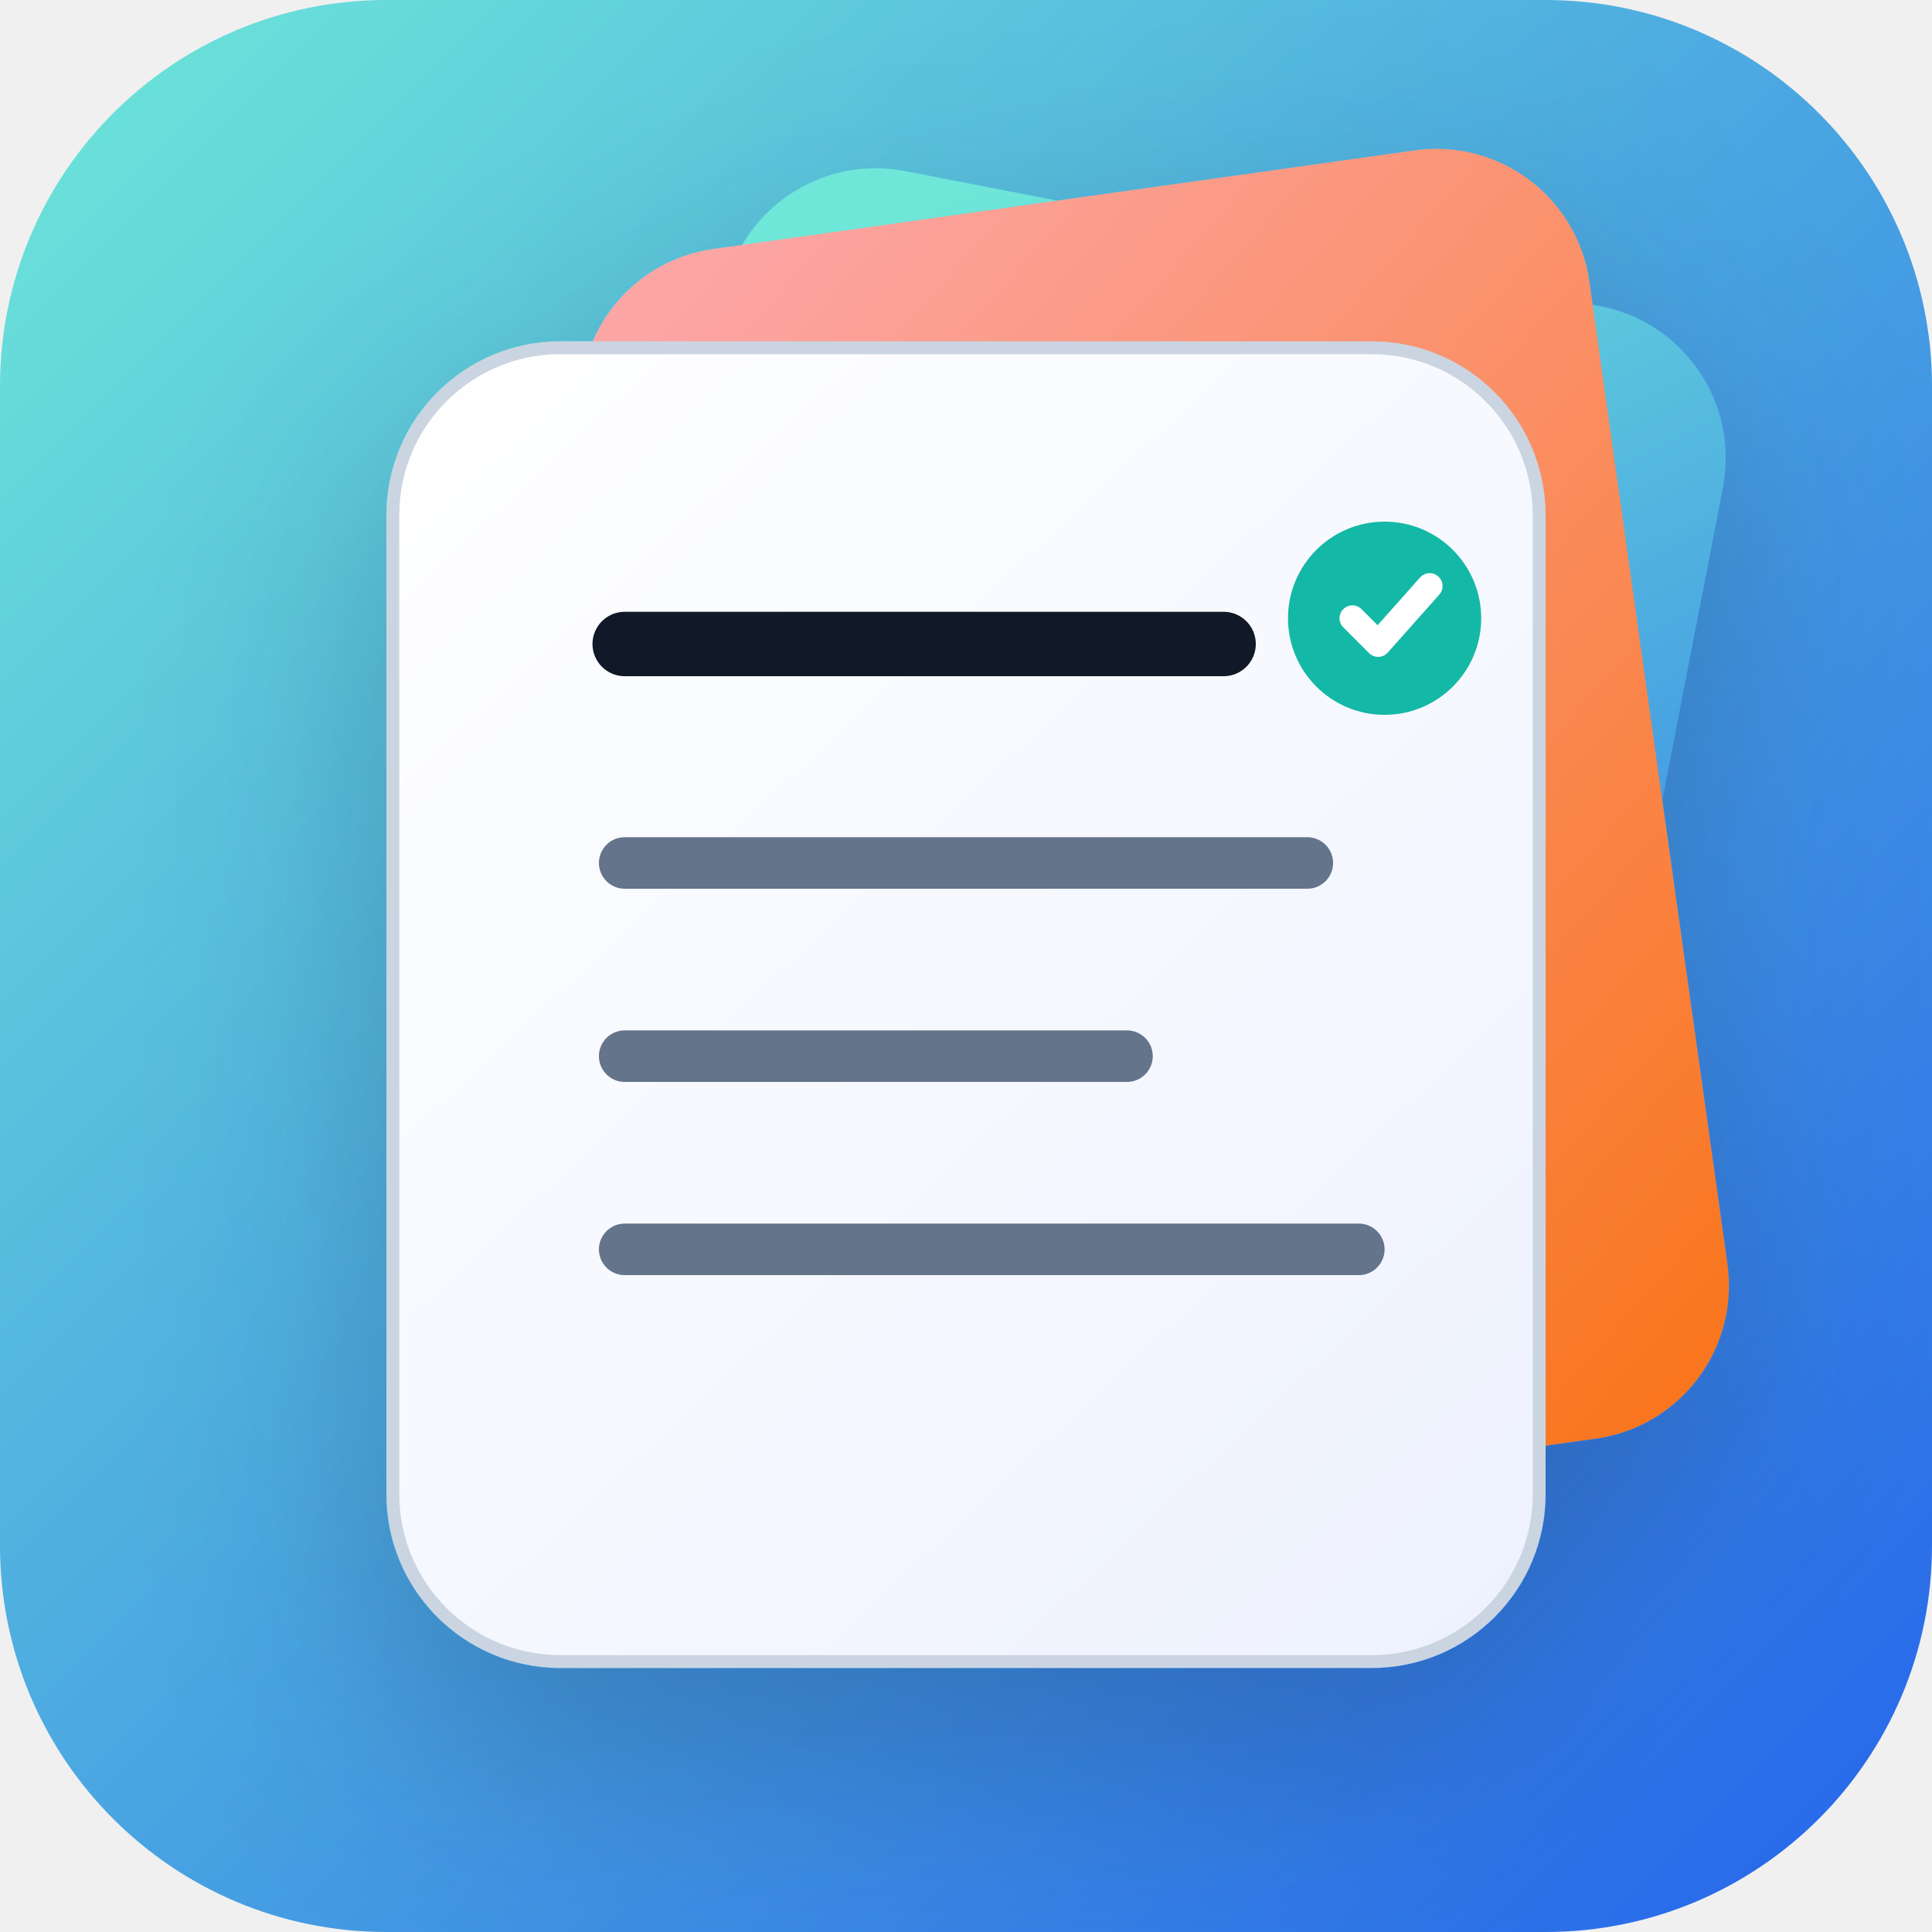
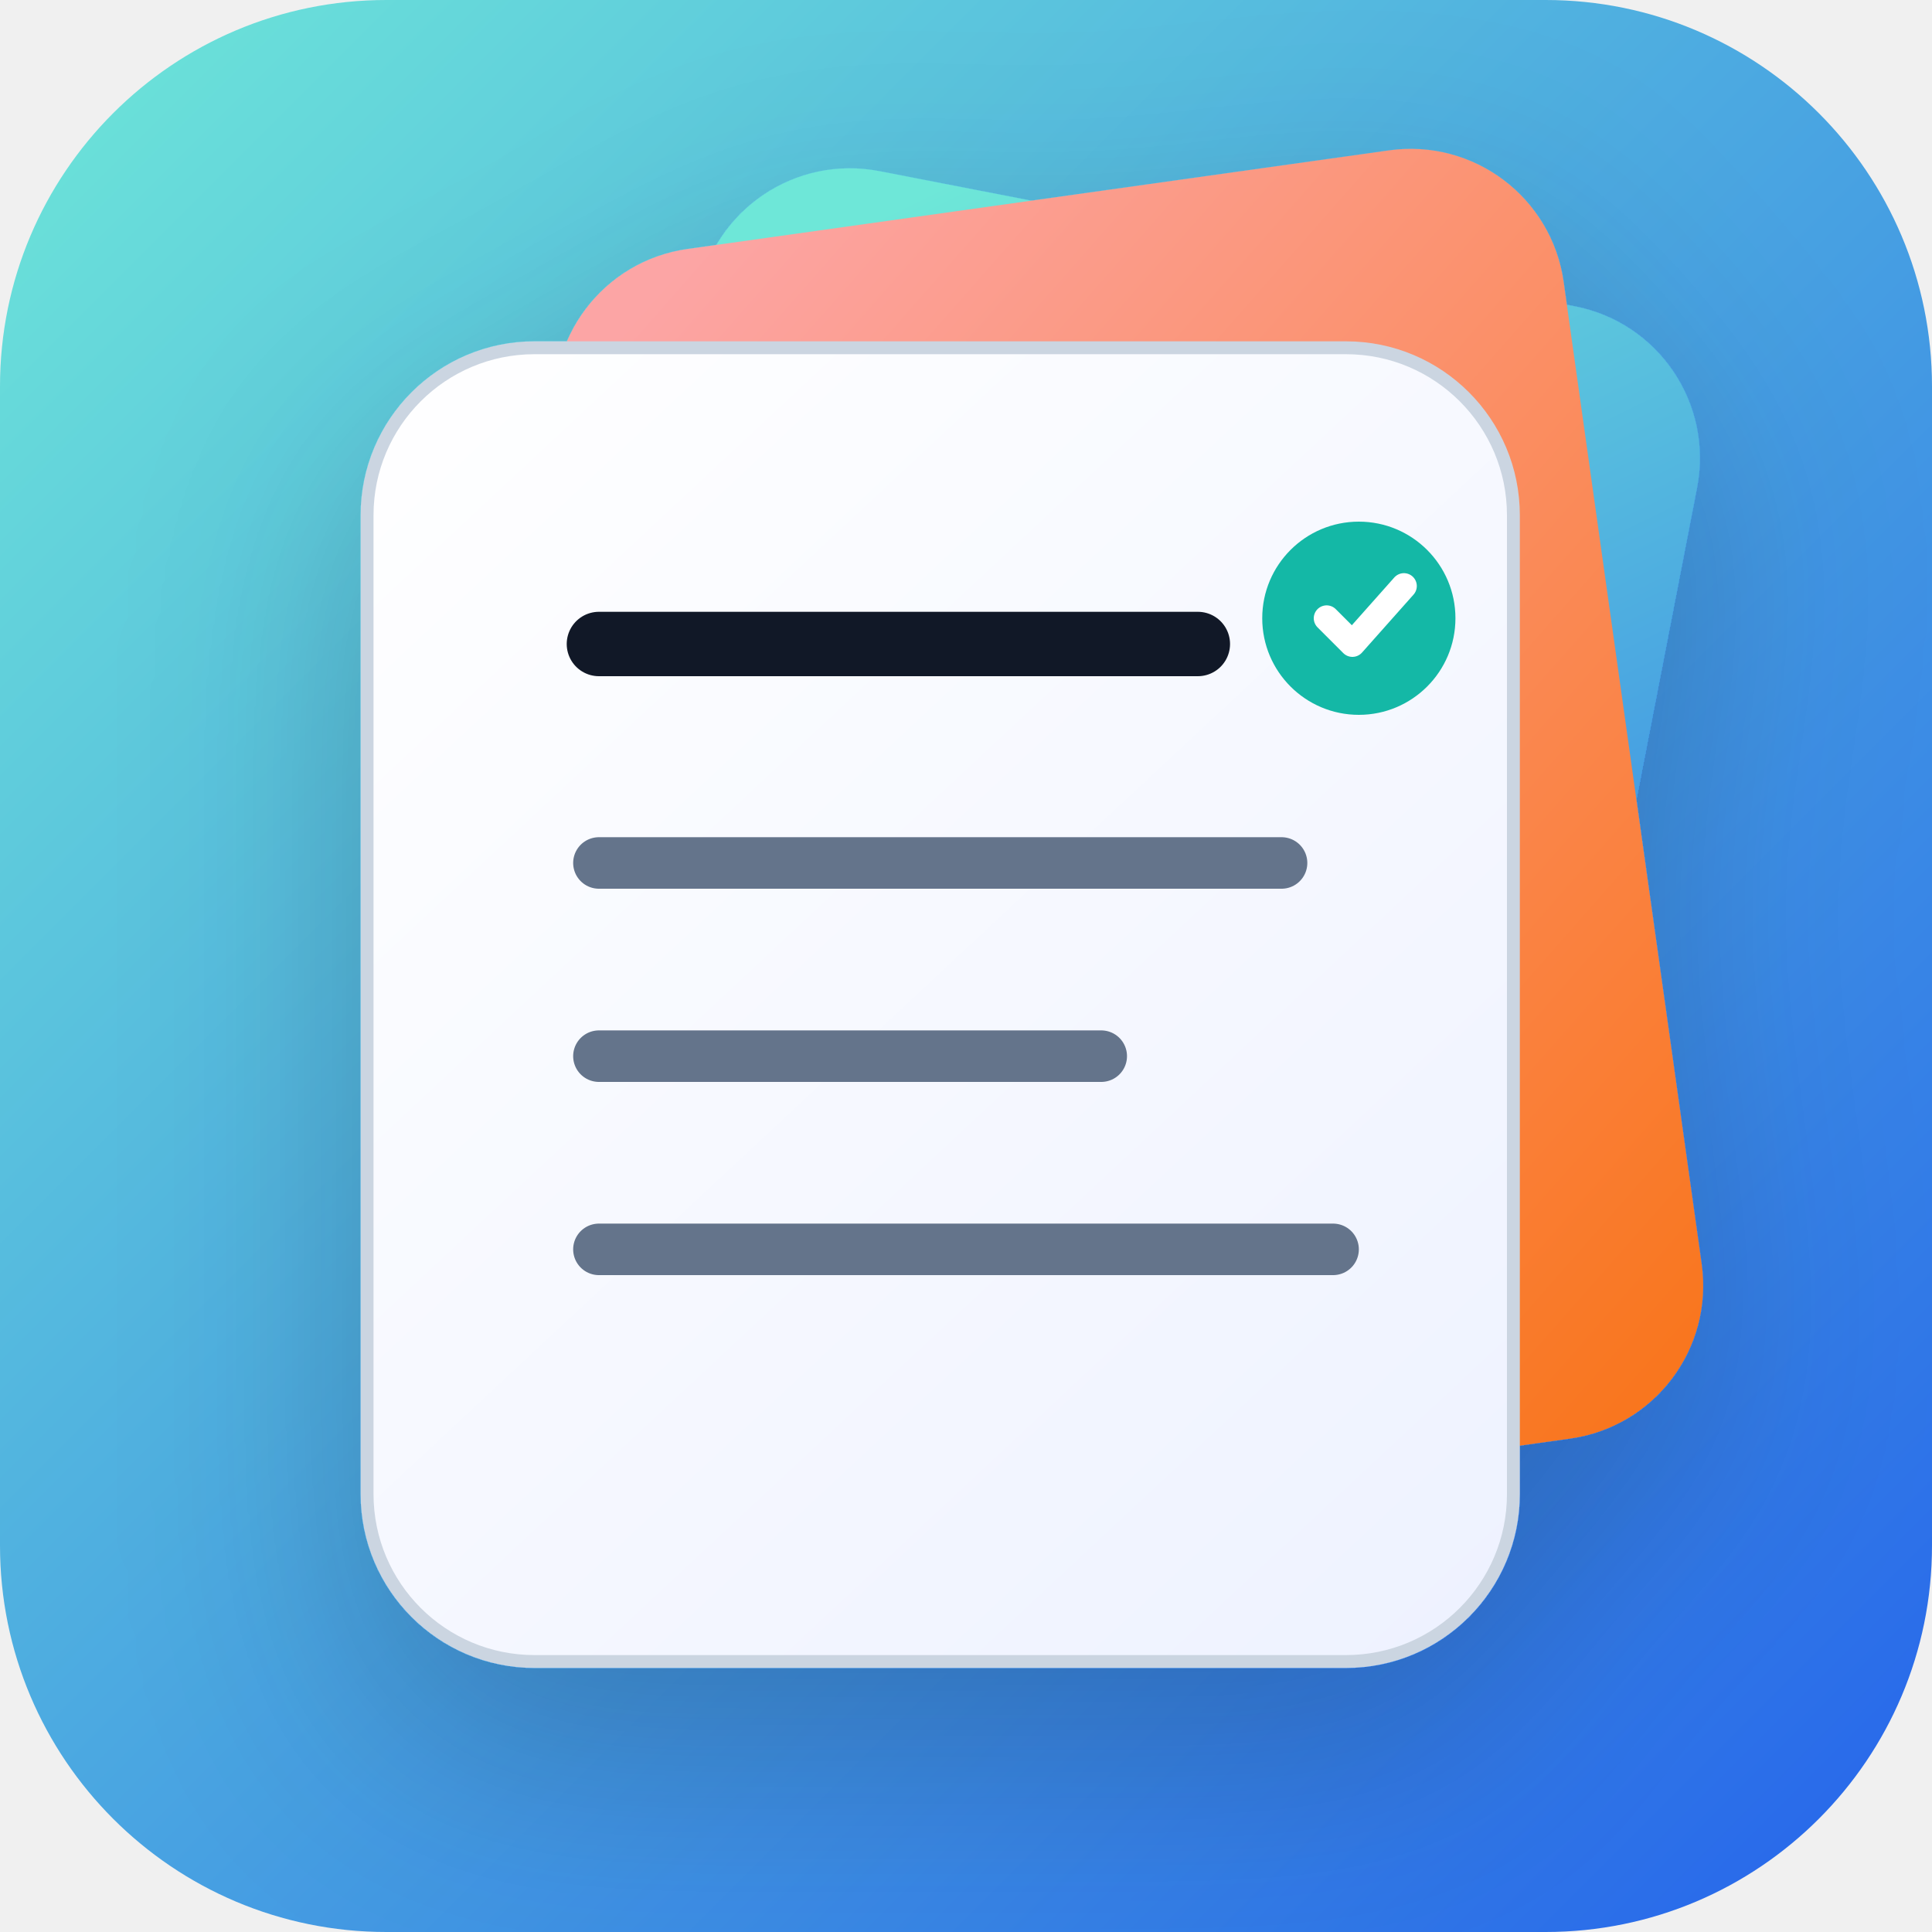
<svg xmlns="http://www.w3.org/2000/svg" width="300" height="300" viewBox="0 0 300 300" fill="none" role="img" aria-labelledby="iconTitle">
  <defs>
    <linearGradient id="iconBg" x1="0" y1="0" x2="300" y2="300" gradientUnits="userSpaceOnUse">
      <stop stop-color="#6EE7D8" />
      <stop offset="1" stop-color="#2563EB" />
    </linearGradient>
    <linearGradient id="cardBack" x1="142" y1="36" x2="288" y2="230" gradientUnits="userSpaceOnUse">
      <stop stop-color="#6EE7D8" />
      <stop offset="1" stop-color="#2563EB" />
    </linearGradient>
    <linearGradient id="cardMid" x1="96" y1="62" x2="254" y2="246" gradientUnits="userSpaceOnUse">
      <stop stop-color="#FCA5A5" />
      <stop offset="1" stop-color="#F97316" />
    </linearGradient>
    <linearGradient id="cardFront" x1="58" y1="62" x2="238" y2="255" gradientUnits="userSpaceOnUse">
      <stop stop-color="#FFFFFF" />
      <stop offset="1" stop-color="#EEF2FF" />
    </linearGradient>
    <filter id="softShadow" x="-50%" y="-50%" width="200%" height="200%" filterUnits="userSpaceOnUse" color-interpolation-filters="sRGB">
      <feFlood flood-opacity="0" result="BackgroundImageFix" />
      <feColorMatrix in="SourceAlpha" type="matrix" values="0 0 0 0 0 0 0 0 0 0 0 0 0 0 0 0 0 0 127 0" result="hardAlpha" />
      <feOffset dy="14" />
      <feGaussianBlur stdDeviation="18" />
      <feComposite in2="hardAlpha" operator="out" />
      <feColorMatrix type="matrix" values="0 0 0 0 0.05 0 0 0 0 0.07 0 0 0 0 0.12 0 0 0 0.22 0" />
      <feBlend mode="normal" in2="BackgroundImageFix" result="effect1_dropShadow_1" />
      <feBlend mode="normal" in="SourceGraphic" in2="effect1_dropShadow_1" result="shape" />
    </filter>
  </defs>
  <rect x="0" y="0" width="300" height="300" rx="60" fill="url(#iconBg)" />
-   <g filter="url(#softShadow)" transform="translate(9, -14)">
+   <g filter="url(#softShadow)" transform="translate(5, -14)">
    <rect x="108" y="36" width="158" height="202" rx="24" transform="rotate(11 108 36)" fill="url(#cardBack)" />
    <rect x="78" y="56" width="158" height="202" rx="24" transform="rotate(-8 78 56)" fill="url(#cardMid)" />
    <rect x="52" y="68" width="178" height="204" rx="26" fill="url(#cardFront)" stroke="#CBD5E1" stroke-width="2" />
    <path d="M88 114H181" stroke="#111827" stroke-width="10" stroke-linecap="round" />
    <path d="M88 148H194" stroke="#64748B" stroke-width="8" stroke-linecap="round" />
    <path d="M88 178H166" stroke="#64748B" stroke-width="8" stroke-linecap="round" />
    <path d="M88 208H202" stroke="#64748B" stroke-width="8" stroke-linecap="round" />
    <circle cx="206" cy="110" r="15" fill="#14B8A6" />
    <path d="M201 110L205 114L213 105" stroke="white" stroke-width="4" stroke-linecap="round" stroke-linejoin="round" />
  </g>
</svg>
